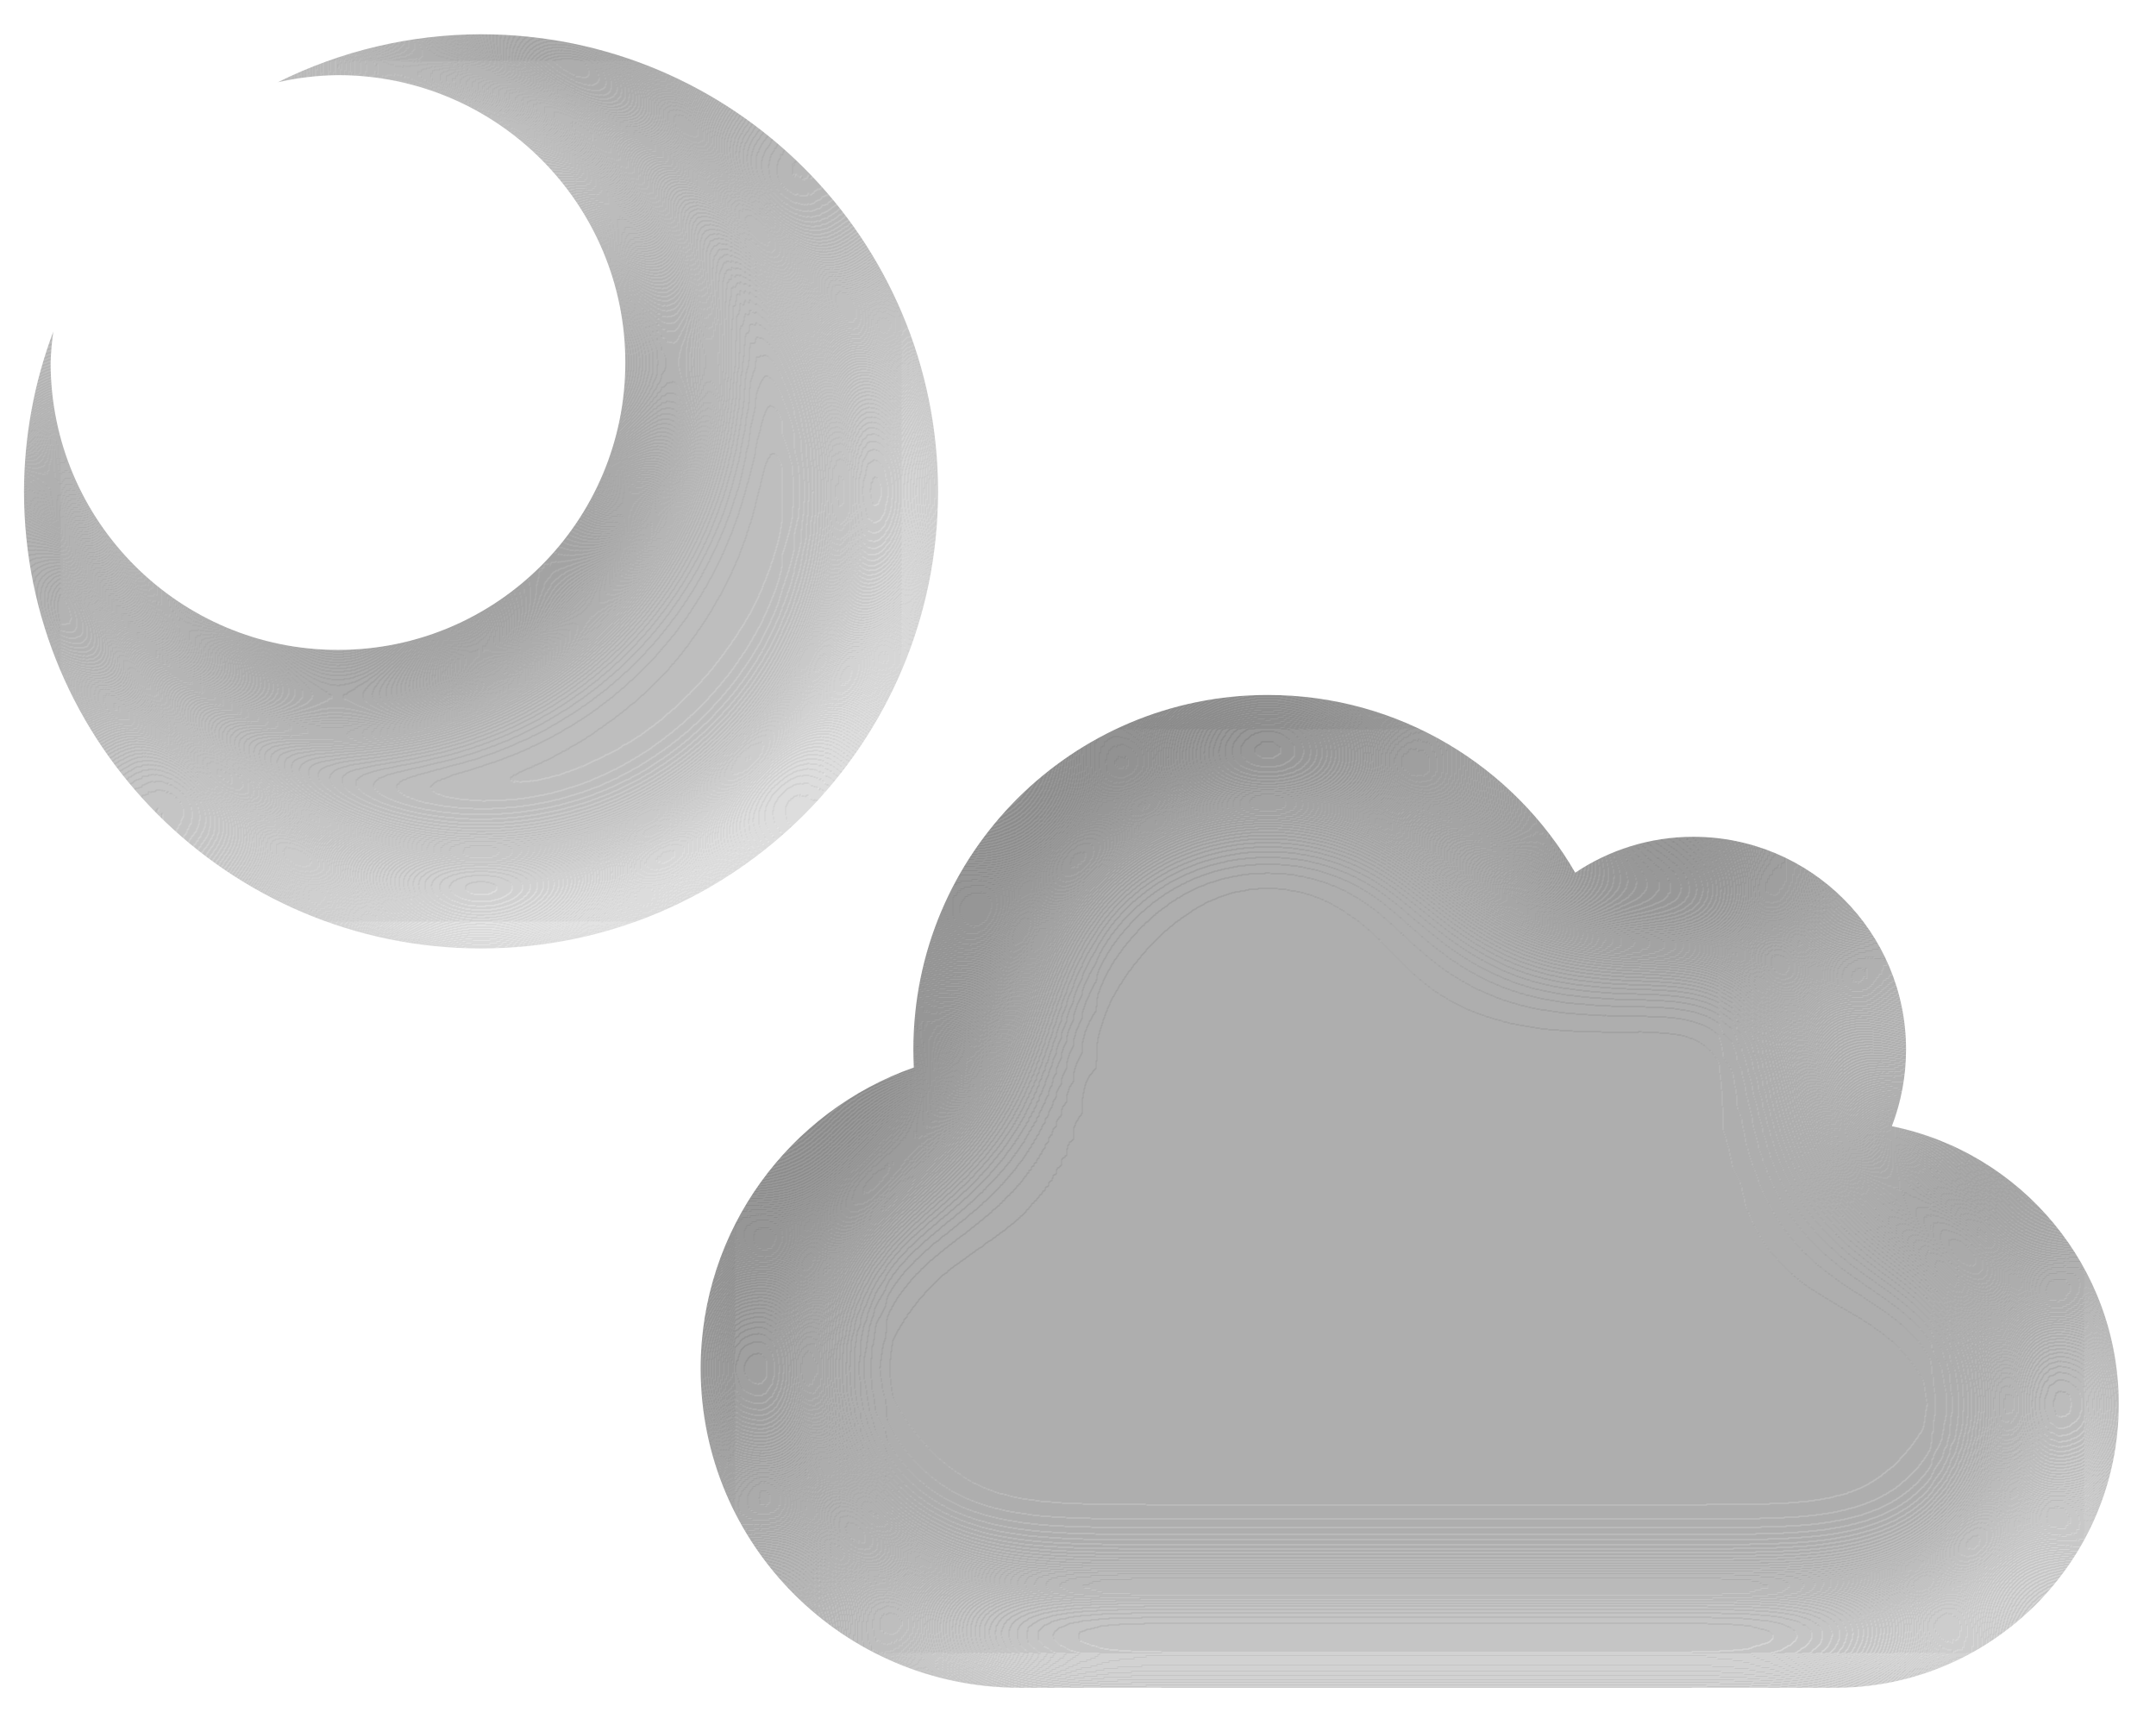
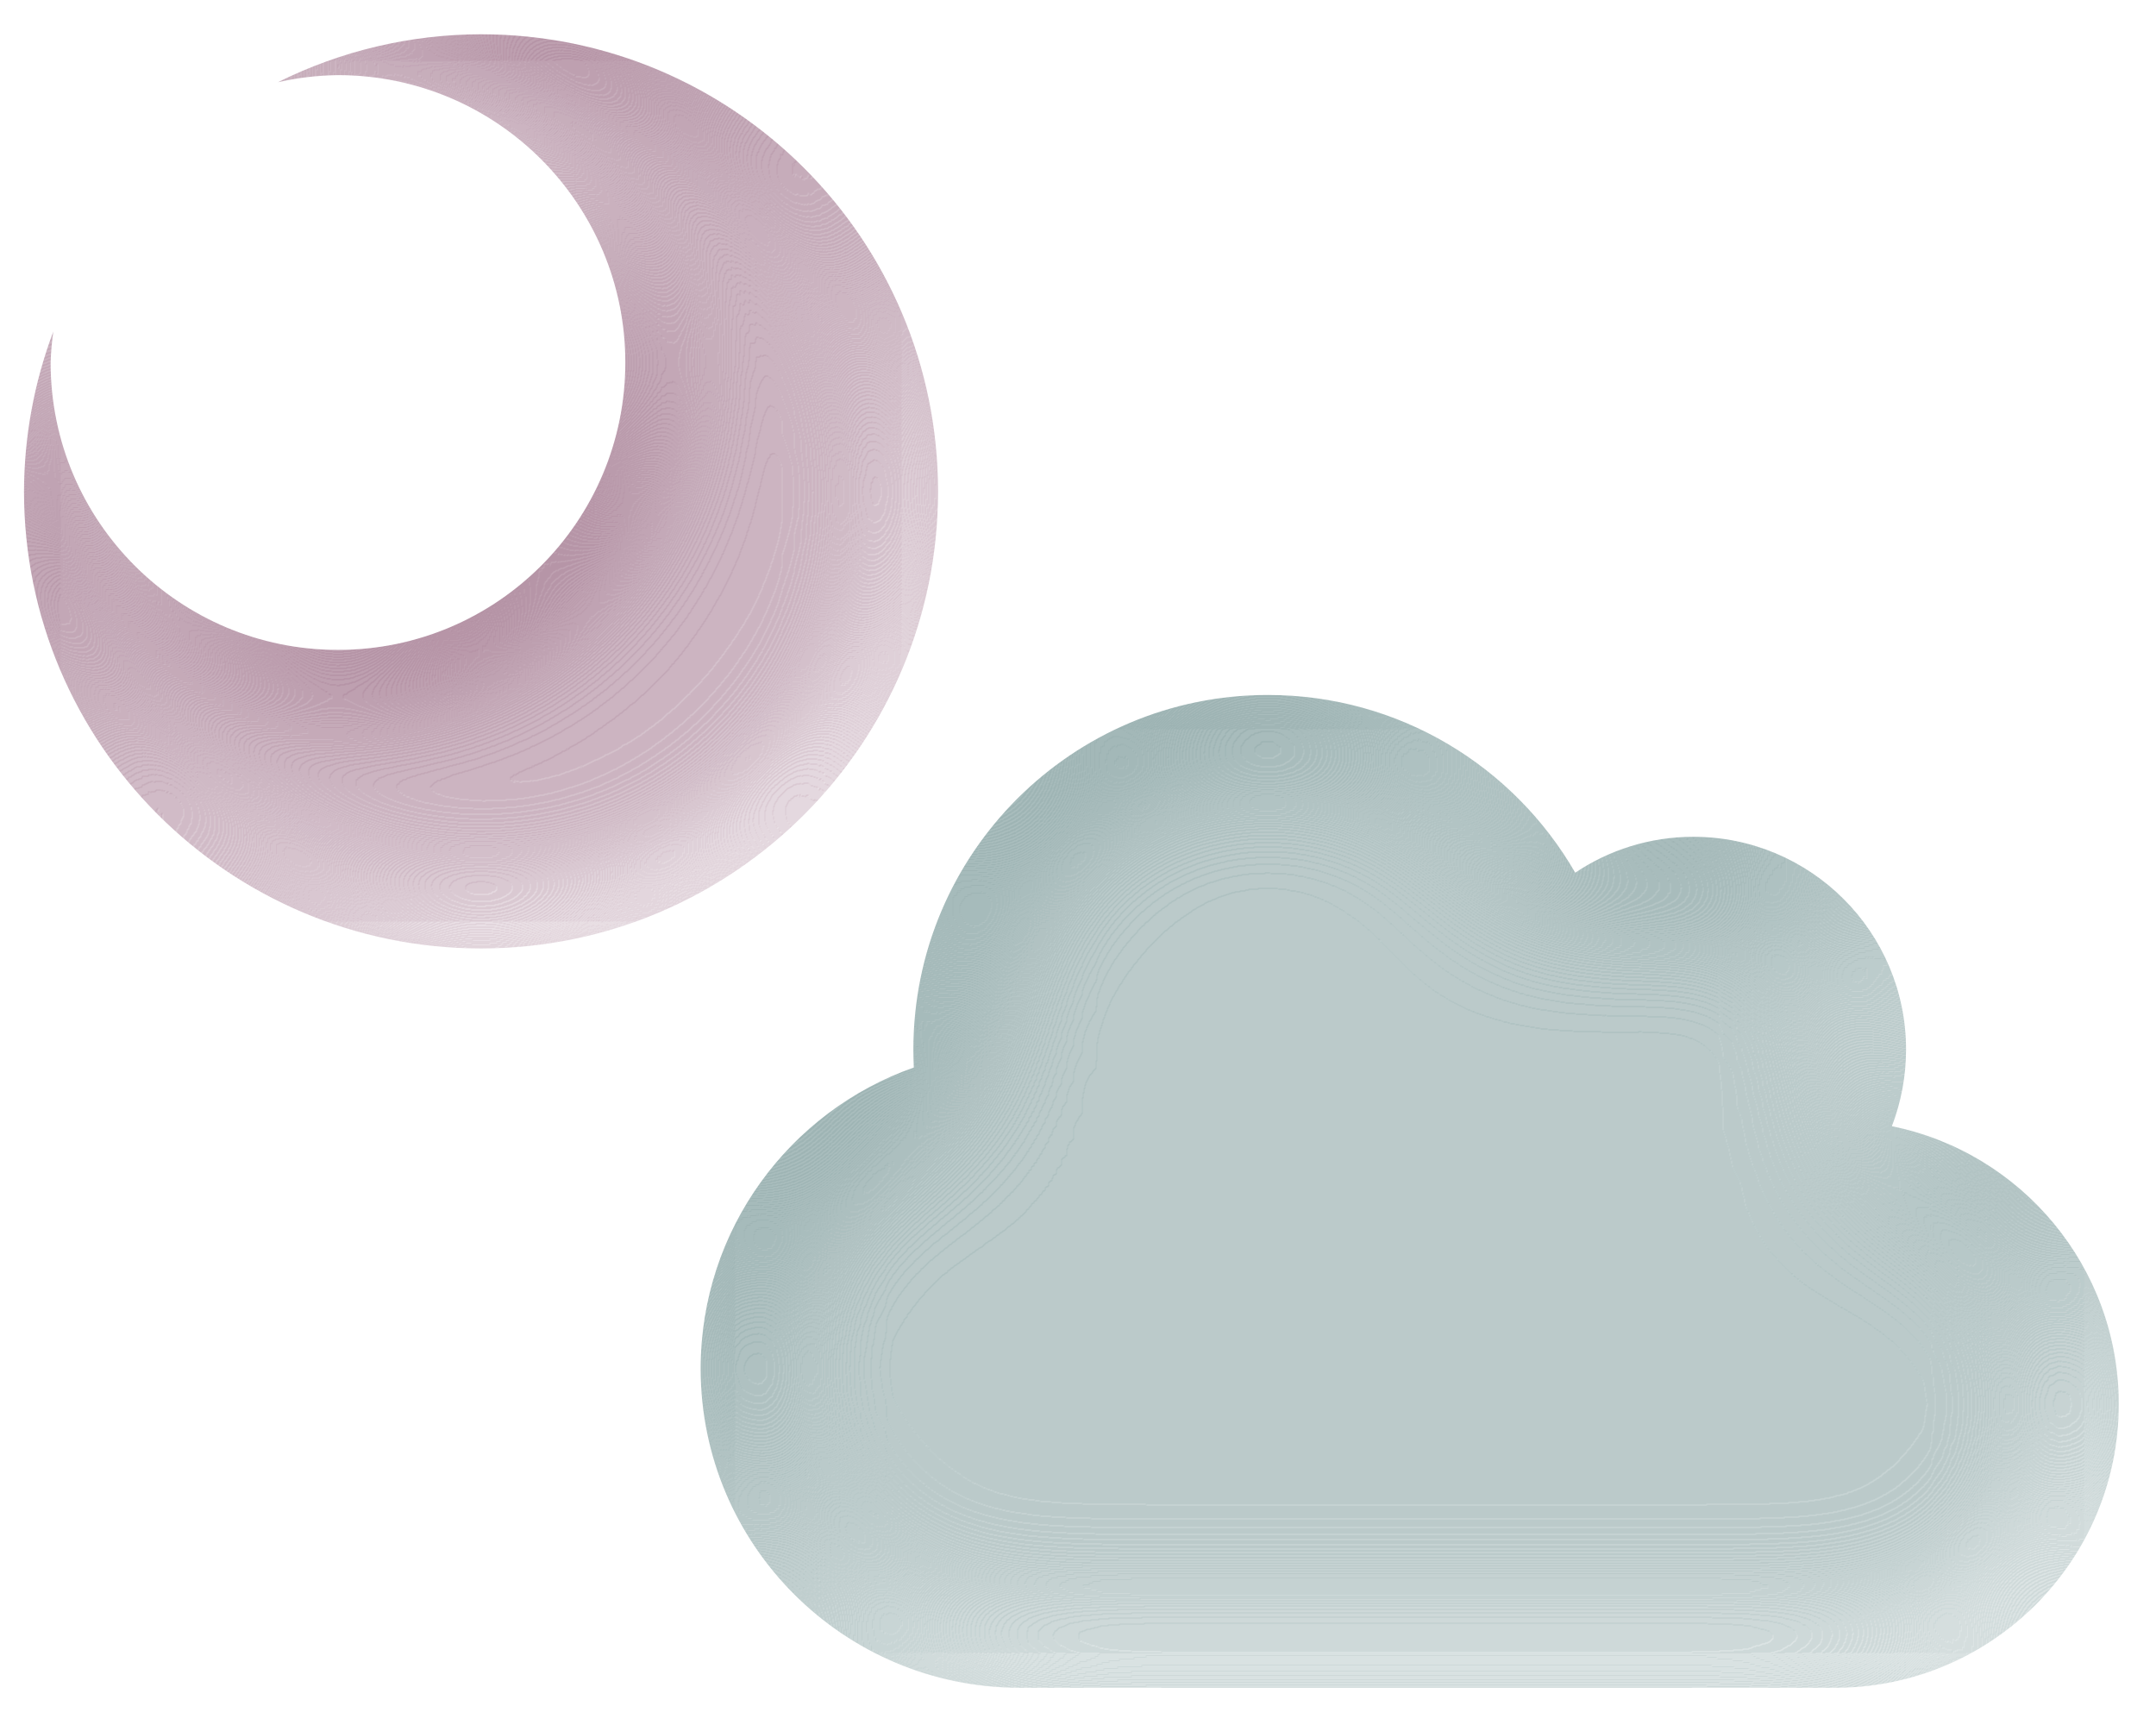
<svg xmlns="http://www.w3.org/2000/svg" fill="hsl(200, 100%, 20%)" viewBox="0 0 640 512" version="1.1" id="svg32993" xml:space="preserve">
  <defs id="defs32997">
    <filter style="color-interpolation-filters:sRGB;" id="filter2744" x="-0.373" y="-0.533" width="1.756" height="2.08">
      <feColorMatrix values="0 0 0 0 0 0 0 0 0 0 0 0 0 0 0 0.21 0.72 0.07 0 0" result="result1" id="feColorMatrix2716" />
      <feColorMatrix values="1 0 0 0 0 0 1 0 0 0 0 0 1 0 0 0 0 0 2 0" result="result9" id="feColorMatrix2718" />
      <feComposite in2="result9" in="SourceGraphic" operator="in" result="result4" id="feComposite2720" />
      <feFlood result="result2" flood-color="rgb(0,0,0)" id="feFlood2722" />
      <feComposite in2="result9" operator="in" result="result10" id="feComposite2724" />
      <feComposite in2="result4" operator="atop" id="feComposite2726" />
      <feGaussianBlur stdDeviation="96.514" result="result8" id="feGaussianBlur2728" />
      <feOffset dx="3" dy="3" result="result3" in="result8" id="feOffset2730" />
      <feFlood flood-opacity="1" flood-color="rgb(219,173,62)" result="result5" id="feFlood2732" />
      <feMerge result="result6" id="feMerge2740">
        <feMergeNode in="result5" id="feMergeNode2734" />
        <feMergeNode in="result3" id="feMergeNode2736" />
        <feMergeNode in="result4" id="feMergeNode2738" />
      </feMerge>
      <feComposite in2="SourceGraphic" operator="in" result="fbSourceGraphic" id="feComposite2742" />
      <feColorMatrix result="fbSourceGraphicAlpha" in="fbSourceGraphic" values="0 0 0 -1 0 0 0 0 -1 0 0 0 0 -1 0 0 0 0 1 0" id="feColorMatrix2754" />
      <feOffset id="feOffset2756" dy="3" dx="3" in="fbSourceGraphic" />
      <feGaussianBlur id="feGaussianBlur2758" stdDeviation="3" result="blur" />
      <feFlood id="feFlood2760" flood-color="rgb(0,0,0)" flood-opacity="1" result="flood" />
      <feComposite in2="fbSourceGraphic" id="feComposite2762" in="flood" operator="in" result="composite" />
      <feBlend in2="composite" id="feBlend2764" in="blur" mode="normal" />
    </filter>
    <filter style="color-interpolation-filters:sRGB;" id="filter1976" x="-0.026" y="-0.038" width="1.052" height="1.075">
      <feColorMatrix type="saturate" in="SourceGraphic" result="result1" id="feColorMatrix1966" values="0.489" />
      <feGaussianBlur stdDeviation="34.594" in="SourceAlpha" id="feGaussianBlur1968" />
      <feSpecularLighting specularExponent="8" specularConstant="3.915" surfaceScale="3.285" id="feSpecularLighting1972">
        <feDistantLight azimuth="58" elevation="17" id="feDistantLight1970" />
      </feSpecularLighting>
      <feComposite in2="result1" operator="atop" id="feComposite1974" />
    </filter>
    <filter style="color-interpolation-filters:sRGB;" id="filter2744-3" x="-0.373" y="-0.533" width="1.756" height="2.08">
      <feColorMatrix values="0 0 0 0 0 0 0 0 0 0 0 0 0 0 0 0.21 0.72 0.07 0 0" result="result1" id="feColorMatrix2716-6" />
      <feColorMatrix values="1 0 0 0 0 0 1 0 0 0 0 0 1 0 0 0 0 0 2 0" result="result9" id="feColorMatrix2718-7" />
      <feComposite in2="result9" in="SourceGraphic" operator="in" result="result4" id="feComposite2720-5" />
      <feFlood result="result2" flood-color="rgb(0,0,0)" id="feFlood2722-3" />
      <feComposite in2="result9" operator="in" result="result10" id="feComposite2724-5" />
      <feComposite in2="result4" operator="atop" id="feComposite2726-6" />
      <feGaussianBlur stdDeviation="96.514" result="result8" id="feGaussianBlur2728-2" />
      <feOffset dx="3" dy="3" result="result3" in="result8" id="feOffset2730-9" />
      <feFlood flood-opacity="1" flood-color="rgb(219,173,62)" result="result5" id="feFlood2732-1" />
      <feMerge result="result6" id="feMerge2740-2">
        <feMergeNode in="result5" id="feMergeNode2734-7" />
        <feMergeNode in="result3" id="feMergeNode2736-0" />
        <feMergeNode in="result4" id="feMergeNode2738-9" />
      </feMerge>
      <feComposite in2="SourceGraphic" operator="in" result="fbSourceGraphic" id="feComposite2742-3" />
      <feColorMatrix result="fbSourceGraphicAlpha" in="fbSourceGraphic" values="0 0 0 -1 0 0 0 0 -1 0 0 0 0 -1 0 0 0 0 1 0" id="feColorMatrix2754-6" />
      <feOffset id="feOffset2756-0" dy="3" dx="3" in="fbSourceGraphic" />
      <feGaussianBlur id="feGaussianBlur2758-6" stdDeviation="3" result="blur" />
      <feFlood id="feFlood2760-2" flood-color="rgb(0,0,0)" flood-opacity="1" result="flood" />
      <feComposite in2="fbSourceGraphic" id="feComposite2762-6" in="flood" operator="in" result="composite" />
      <feBlend in2="composite" id="feBlend2764-1" in="blur" mode="normal" />
    </filter>
    <filter style="color-interpolation-filters:sRGB;" id="filter1976-8" x="-0.026" y="-0.038" width="1.052" height="1.075">
      <feColorMatrix type="saturate" in="SourceGraphic" result="result1" id="feColorMatrix1966-7" values="0.489" />
      <feGaussianBlur stdDeviation="34.594" in="SourceAlpha" id="feGaussianBlur1968-9" />
      <feSpecularLighting specularExponent="8" specularConstant="3.915" surfaceScale="3.285" id="feSpecularLighting1972-2">
        <feDistantLight azimuth="58" elevation="17" id="feDistantLight1970-0" />
      </feSpecularLighting>
      <feComposite in2="result1" operator="atop" id="feComposite1974-2" />
    </filter>
    <filter style="color-interpolation-filters:sRGB" id="filter1976-8-7" x="-0.026" y="-0.038" width="1.052" height="1.075">
      <feColorMatrix type="saturate" in="SourceGraphic" result="result1" id="feColorMatrix1966-7-5" values="0.489" />
      <feGaussianBlur stdDeviation="34.594" in="SourceAlpha" id="feGaussianBlur1968-9-9" />
      <feSpecularLighting specularExponent="8" specularConstant="3.915" surfaceScale="3.285" id="feSpecularLighting1972-2-2">
        <feDistantLight azimuth="58" elevation="17" id="feDistantLight1970-0-2" />
      </feSpecularLighting>
      <feComposite in2="result1" operator="atop" id="feComposite1974-2-8" />
    </filter>
    <filter style="color-interpolation-filters:sRGB" id="filter1976-7" x="-0.026" y="-0.038" width="1.052" height="1.075">
      <feColorMatrix type="saturate" in="SourceGraphic" result="result1" id="feColorMatrix1966-5" values="0.489" />
      <feGaussianBlur stdDeviation="34.594" in="SourceAlpha" id="feGaussianBlur1968-3" />
      <feSpecularLighting specularExponent="8" specularConstant="3.915" surfaceScale="3.285" id="feSpecularLighting1972-5">
        <feDistantLight azimuth="58" elevation="17" id="feDistantLight1970-6" />
      </feSpecularLighting>
      <feComposite in2="result1" operator="atop" id="feComposite1974-2-2" />
    </filter>
    <filter style="color-interpolation-filters:sRGB" id="filter1976-8-70" x="-0.026" y="-0.038" width="1.052" height="1.075">
      <feColorMatrix type="saturate" in="SourceGraphic" result="result1" id="feColorMatrix1966-7-9" values="0.489" />
      <feGaussianBlur stdDeviation="34.594" in="SourceAlpha" id="feGaussianBlur1968-9-3" />
      <feSpecularLighting specularExponent="8" specularConstant="3.915" surfaceScale="3.285" id="feSpecularLighting1972-2-6">
        <feDistantLight azimuth="58" elevation="17" id="feDistantLight1970-0-0" />
      </feSpecularLighting>
      <feComposite in2="result1" operator="atop" id="feComposite1974-2-6" />
    </filter>
    <filter style="color-interpolation-filters:sRGB" id="filter1976-8-70-1" x="-0.026" y="-0.038" width="1.052" height="1.075">
      <feColorMatrix type="saturate" in="SourceGraphic" result="result1" id="feColorMatrix1966-7-9-8" values="0.489" />
      <feGaussianBlur stdDeviation="34.594" in="SourceAlpha" id="feGaussianBlur1968-9-3-7" />
      <feSpecularLighting specularExponent="8" specularConstant="3.915" surfaceScale="3.285" id="feSpecularLighting1972-2-6-9">
        <feDistantLight azimuth="58" elevation="17" id="feDistantLight1970-0-0-2" />
      </feSpecularLighting>
      <feComposite in2="result1" operator="atop" id="feComposite1974-2-6-0" />
    </filter>
    <filter style="color-interpolation-filters:sRGB" id="filter1976-3" x="-0.026" y="-0.038" width="1.052" height="1.075">
      <feColorMatrix type="saturate" in="SourceGraphic" result="result1" id="feColorMatrix1966-6" values="0.489" />
      <feGaussianBlur stdDeviation="34.594" in="SourceAlpha" id="feGaussianBlur1968-7" />
      <feSpecularLighting specularExponent="8" specularConstant="3.915" surfaceScale="3.285" id="feSpecularLighting1972-53">
        <feDistantLight azimuth="58" elevation="17" id="feDistantLight1970-5" />
      </feSpecularLighting>
      <feComposite in2="result1" operator="atop" id="feComposite1974-6" />
    </filter>
    <filter style="color-interpolation-filters:sRGB" id="filter1976-7-2" x="-0.026" y="-0.038" width="1.052" height="1.075">
      <feColorMatrix type="saturate" in="SourceGraphic" result="result1" id="feColorMatrix1966-5-9" values="0.489" />
      <feGaussianBlur stdDeviation="34.594" in="SourceAlpha" id="feGaussianBlur1968-3-1" />
      <feSpecularLighting specularExponent="8" specularConstant="3.915" surfaceScale="3.285" id="feSpecularLighting1972-5-2">
        <feDistantLight azimuth="58" elevation="17" id="feDistantLight1970-6-7" />
      </feSpecularLighting>
      <feComposite in2="result1" operator="atop" id="feComposite1974-2-0" />
    </filter>
  </defs>
  <g style="fill:#333333" id="g38901-2" transform="matrix(0.699675,0,0,0.699675,180.4535,164.4015)" />
-   <path d="m 543.72,187.52 c 0,79.5 64.5,144 144,144 h 368 c 70.7,0 128,-57.3 128,-128 0,-61.9 -44,-113.6 -102.4,-125.4 4.1,-10.7 6.4,-22.4 6.4,-34.6 0,-53 -43,-96 -96,-96 -19.7,0 -38.1,6 -53.3,16.2 -27.7,-48 -79.4,-80.2 -138.7,-80.2 -88.4,0 -160,71.6 -160,160 0,2.7 0.1,5.4 0.2,8.1 -56,19.7 -96.2,73.1 -96.2,135.9 z" id="path222-6" style="fill:#000000;fill-opacity:1;filter:url(#filter1976-3)" transform="matrix(0.657757,0,0,0.657757,-149.6503,282.8904)" />
-   <path id="path767" style="display:inline;fill:#333333;fill-opacity:1;stroke-width:10.17;stroke-linecap:round;paint-order:fill markers stroke;filter:url(#filter1976-7-2)" d="M 752.637,-10.078 A 245.278,245.278 0 0 0 643.61,15.65 154.218,154.218 0 0 1 675.866,11.842 154.218,154.218 0 0 1 830.085,166.059 154.218,154.218 0 0 1 675.866,320.277 154.218,154.218 0 0 1 521.647,166.059 154.218,154.218 0 0 1 523.104,149.406 245.278,245.278 0 0 0 507.36,235.199 245.278,245.278 0 0 0 752.637,480.476 245.278,245.278 0 0 0 997.915,235.199 245.278,245.278 0 0 0 752.637,-10.078 Z" transform="matrix(0.5531225,0,0,0.5531225,-273.5096,15.74962)" />
+   <path d="m 543.72,187.52 c 0,79.5 64.5,144 144,144 h 368 c 70.7,0 128,-57.3 128,-128 0,-61.9 -44,-113.6 -102.4,-125.4 4.1,-10.7 6.4,-22.4 6.4,-34.6 0,-53 -43,-96 -96,-96 -19.7,0 -38.1,6 -53.3,16.2 -27.7,-48 -79.4,-80.2 -138.7,-80.2 -88.4,0 -160,71.6 -160,160 0,2.7 0.1,5.4 0.2,8.1 -56,19.7 -96.2,73.1 -96.2,135.9 z" id="path222-6" style="fill:#006464;fill-opacity:1;filter:url(#filter1976-3)" transform="matrix(0.657757,0,0,0.657757,-149.6503,282.8904)" />
+   <path id="path767" style="display:inline;fill:#960052;fill-opacity:1;stroke-width:10.17;stroke-linecap:round;paint-order:fill markers stroke;filter:url(#filter1976-7-2)" d="M 752.637,-10.078 A 245.278,245.278 0 0 0 643.61,15.65 154.218,154.218 0 0 1 675.866,11.842 154.218,154.218 0 0 1 830.085,166.059 154.218,154.218 0 0 1 675.866,320.277 154.218,154.218 0 0 1 521.647,166.059 154.218,154.218 0 0 1 523.104,149.406 245.278,245.278 0 0 0 507.36,235.199 245.278,245.278 0 0 0 752.637,480.476 245.278,245.278 0 0 0 997.915,235.199 245.278,245.278 0 0 0 752.637,-10.078 Z" transform="matrix(0.5531225,0,0,0.5531225,-273.5096,15.74962)" />
</svg>
